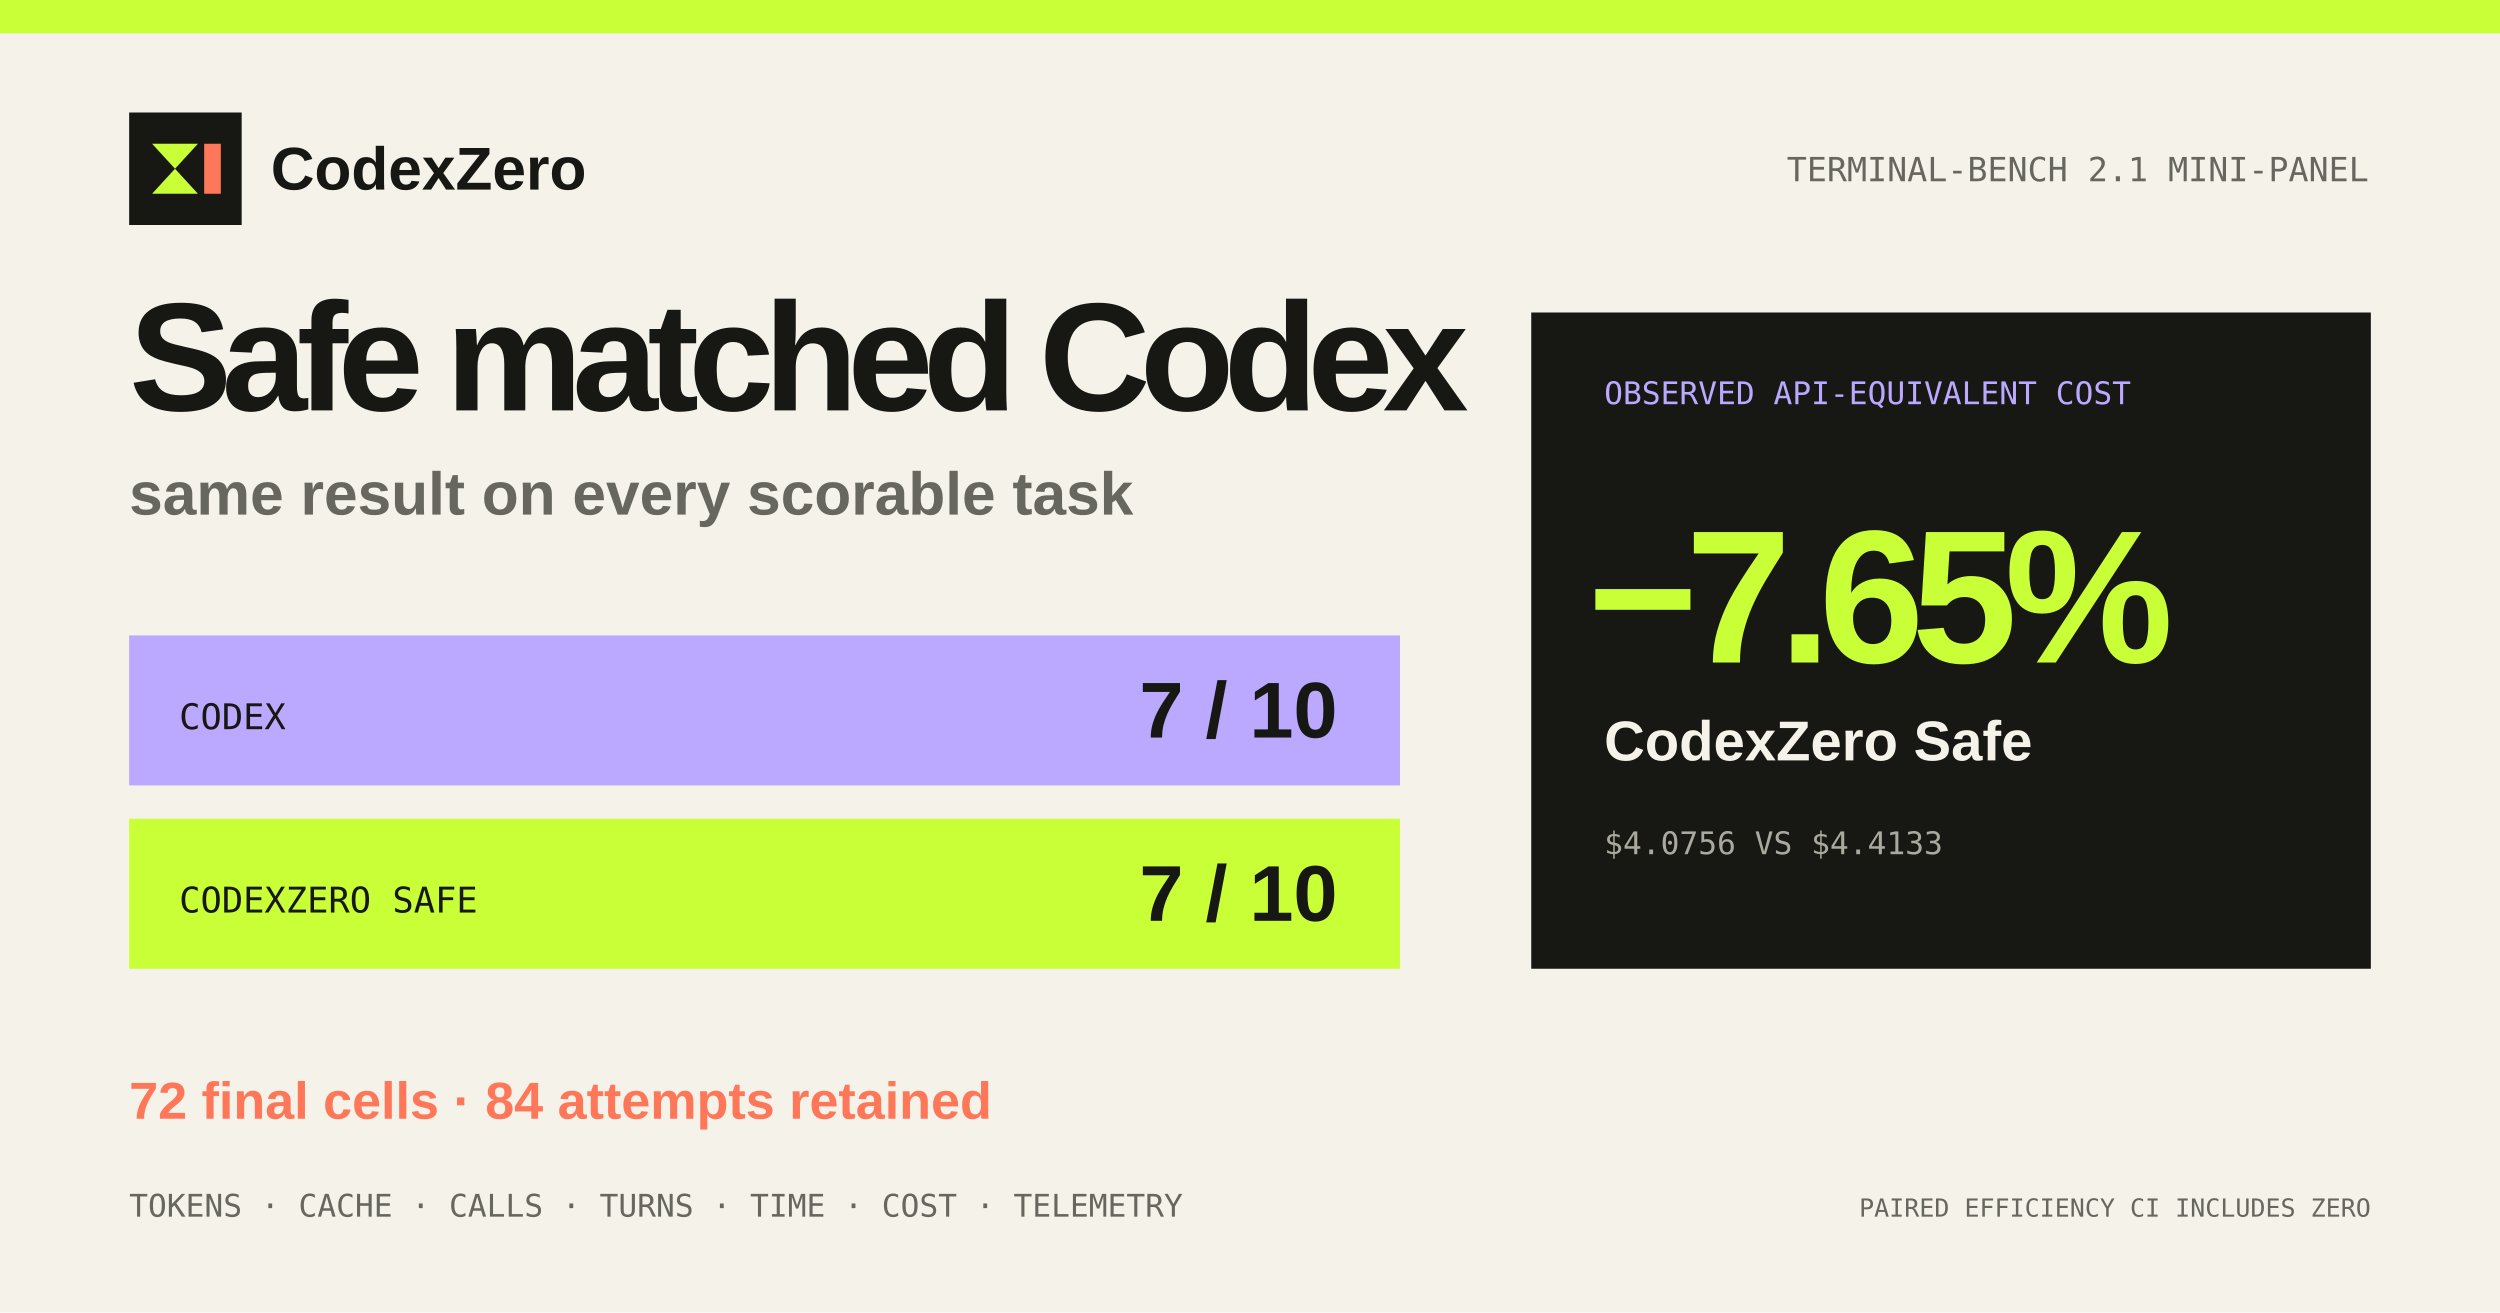
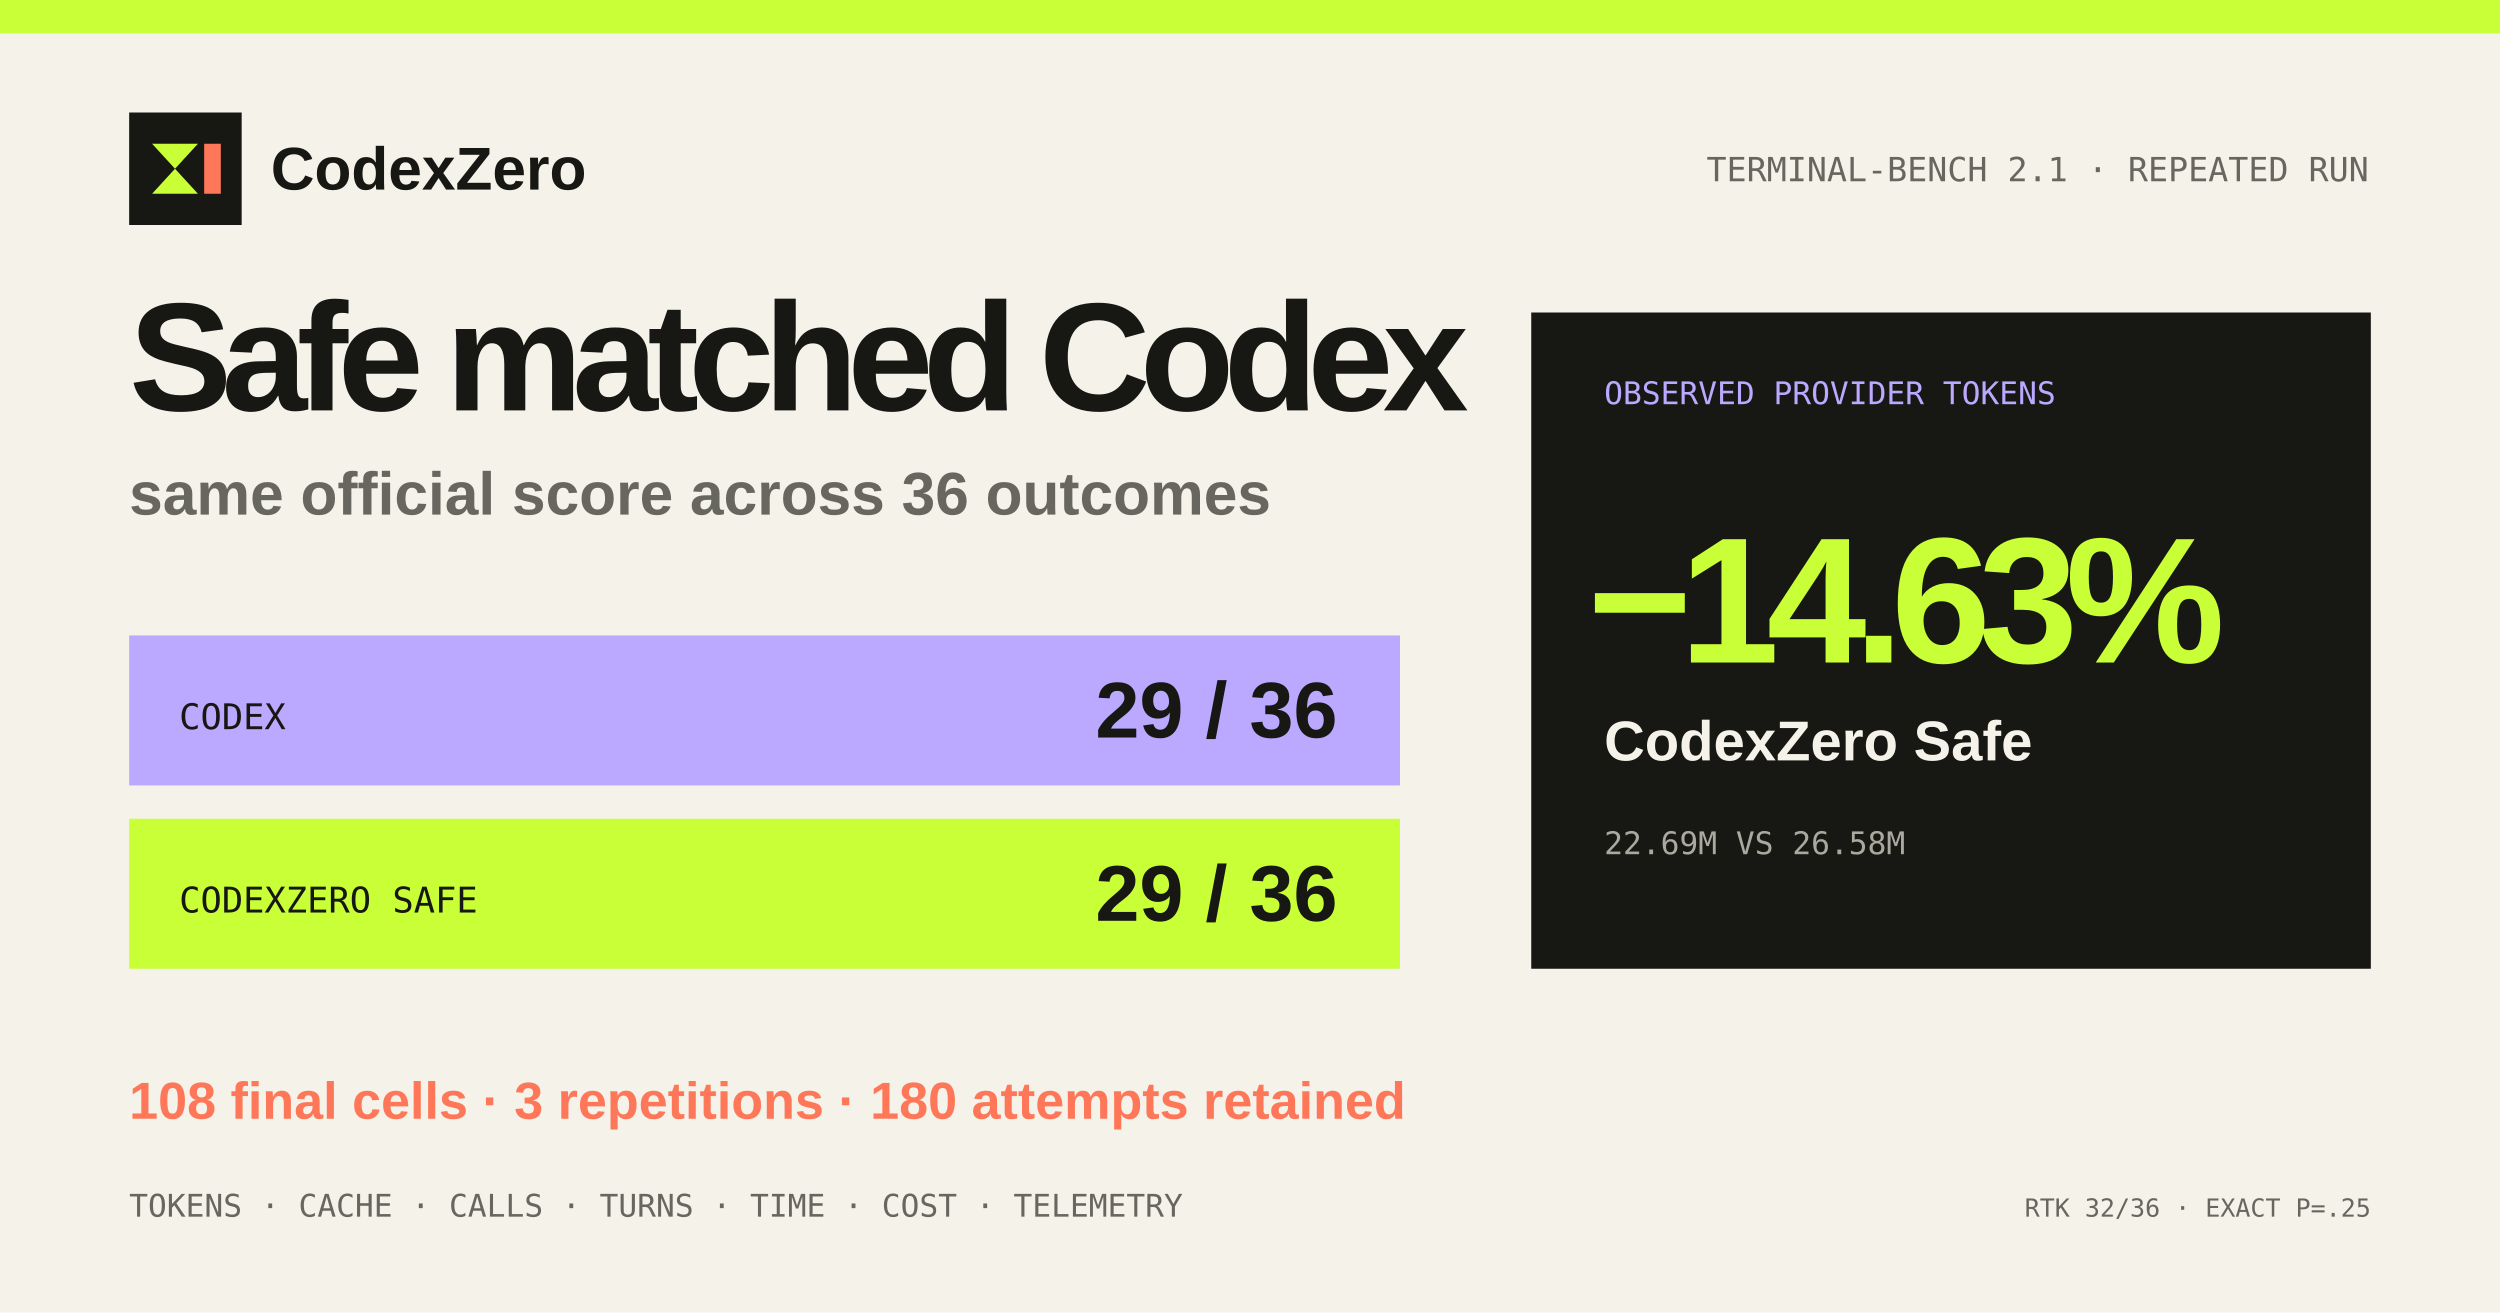
<svg xmlns="http://www.w3.org/2000/svg" width="1200" height="630" viewBox="0 0 1200 630" role="img" aria-labelledby="title desc">
  <rect width="1200" height="630" fill="#f4f2e9" />
  <rect width="1200" height="16" fill="#c9ff36" />
  <rect x="62" y="54" width="54" height="54" fill="#171713" />
  <path d="M73 69h22L84 81l11 12H73l11-12z" fill="#c9ff36" />
  <rect x="98" y="69" width="8" height="24" fill="#ff7759" />
  <text x="130" y="91" font-family="Arial, sans-serif" font-size="29" font-weight="700" fill="#171713">CodexZero</text>
-   <text x="1137" y="87" text-anchor="end" font-family="monospace" font-size="16" fill="#68675f">TERMINAL-BENCH 2.1 MINI-PANEL</text>
+   <text x="1137" y="87" text-anchor="end" font-family="monospace" font-size="16" fill="#68675f">TERMINAL-BENCH 2.1 · REPEATED RUN</text>
  <text x="62" y="197" font-family="Arial, sans-serif" font-size="74" font-weight="800" letter-spacing="-5" fill="#171713">Safe matched Codex</text>
-   <text x="62" y="247" font-family="Arial, sans-serif" font-size="29" font-weight="700" fill="#68675f">same result on every scorable task</text>
+   <text x="62" y="247" font-family="Arial, sans-serif" font-size="29" font-weight="700" fill="#68675f">same official score across 36 outcomes</text>
  <rect x="62" y="305" width="610" height="72" fill="#bba8ff" />
  <text x="86" y="350" font-family="monospace" font-size="17" fill="#171713">CODEX</text>
-   <text x="642" y="354" text-anchor="end" font-family="Arial, sans-serif" font-size="38" font-weight="800" fill="#171713">7 / 10</text>
+   <text x="642" y="354" text-anchor="end" font-family="Arial, sans-serif" font-size="38" font-weight="800" fill="#171713">29 / 36</text>
  <rect x="62" y="393" width="610" height="72" fill="#c9ff36" />
  <text x="86" y="438" font-family="monospace" font-size="17" fill="#171713">CODEXZERO SAFE</text>
-   <text x="642" y="442" text-anchor="end" font-family="Arial, sans-serif" font-size="38" font-weight="800" fill="#171713">7 / 10</text>
+   <text x="642" y="442" text-anchor="end" font-family="Arial, sans-serif" font-size="38" font-weight="800" fill="#171713">29 / 36</text>
  <rect x="735" y="150" width="403" height="315" fill="#171713" />
-   <text x="770" y="194" font-family="monospace" font-size="15" fill="#bba8ff">OBSERVED API-EQUIVALENT COST</text>
-   <text x="762" y="318" font-family="Arial, sans-serif" font-size="91" font-weight="800" letter-spacing="-6" fill="#c9ff36">−7.65%</text>
+   <text x="770" y="194" font-family="monospace" font-size="15" fill="#bba8ff">OBSERVED PROVIDER TOKENS</text>
+   <text x="762" y="318" font-family="Arial, sans-serif" font-size="86" font-weight="800" letter-spacing="-6" fill="#c9ff36">−14.63%</text>
  <text x="770" y="365" font-family="Arial, sans-serif" font-size="27" font-weight="700" fill="#f4f2e9">CodexZero Safe</text>
-   <text x="770" y="410" font-family="monospace" font-size="15" fill="#aaa99f">$4.0756 VS $4.4133</text>
-   <text x="62" y="537" font-family="Arial, sans-serif" font-size="25" font-weight="800" fill="#ff7759">72 final cells · 84 attempts retained</text>
+   <text x="770" y="410" font-family="monospace" font-size="15" fill="#aaa99f">22.69M VS 26.58M</text>
+   <text x="62" y="537" font-family="Arial, sans-serif" font-size="25" font-weight="800" fill="#ff7759">108 final cells · 3 repetitions · 180 attempts retained</text>
  <text x="62" y="584" font-family="monospace" font-size="15" fill="#68675f">TOKENS · CACHE · CALLS · TURNS · TIME · COST · TELEMETRY</text>
-   <text x="1138" y="584" text-anchor="end" font-family="monospace" font-size="12" fill="#68675f">PAIRED EFFICIENCY CI INCLUDES ZERO</text>
+   <text x="1138" y="584" text-anchor="end" font-family="monospace" font-size="12" fill="#68675f">RTK 32/36 · EXACT P=.25</text>
</svg>
